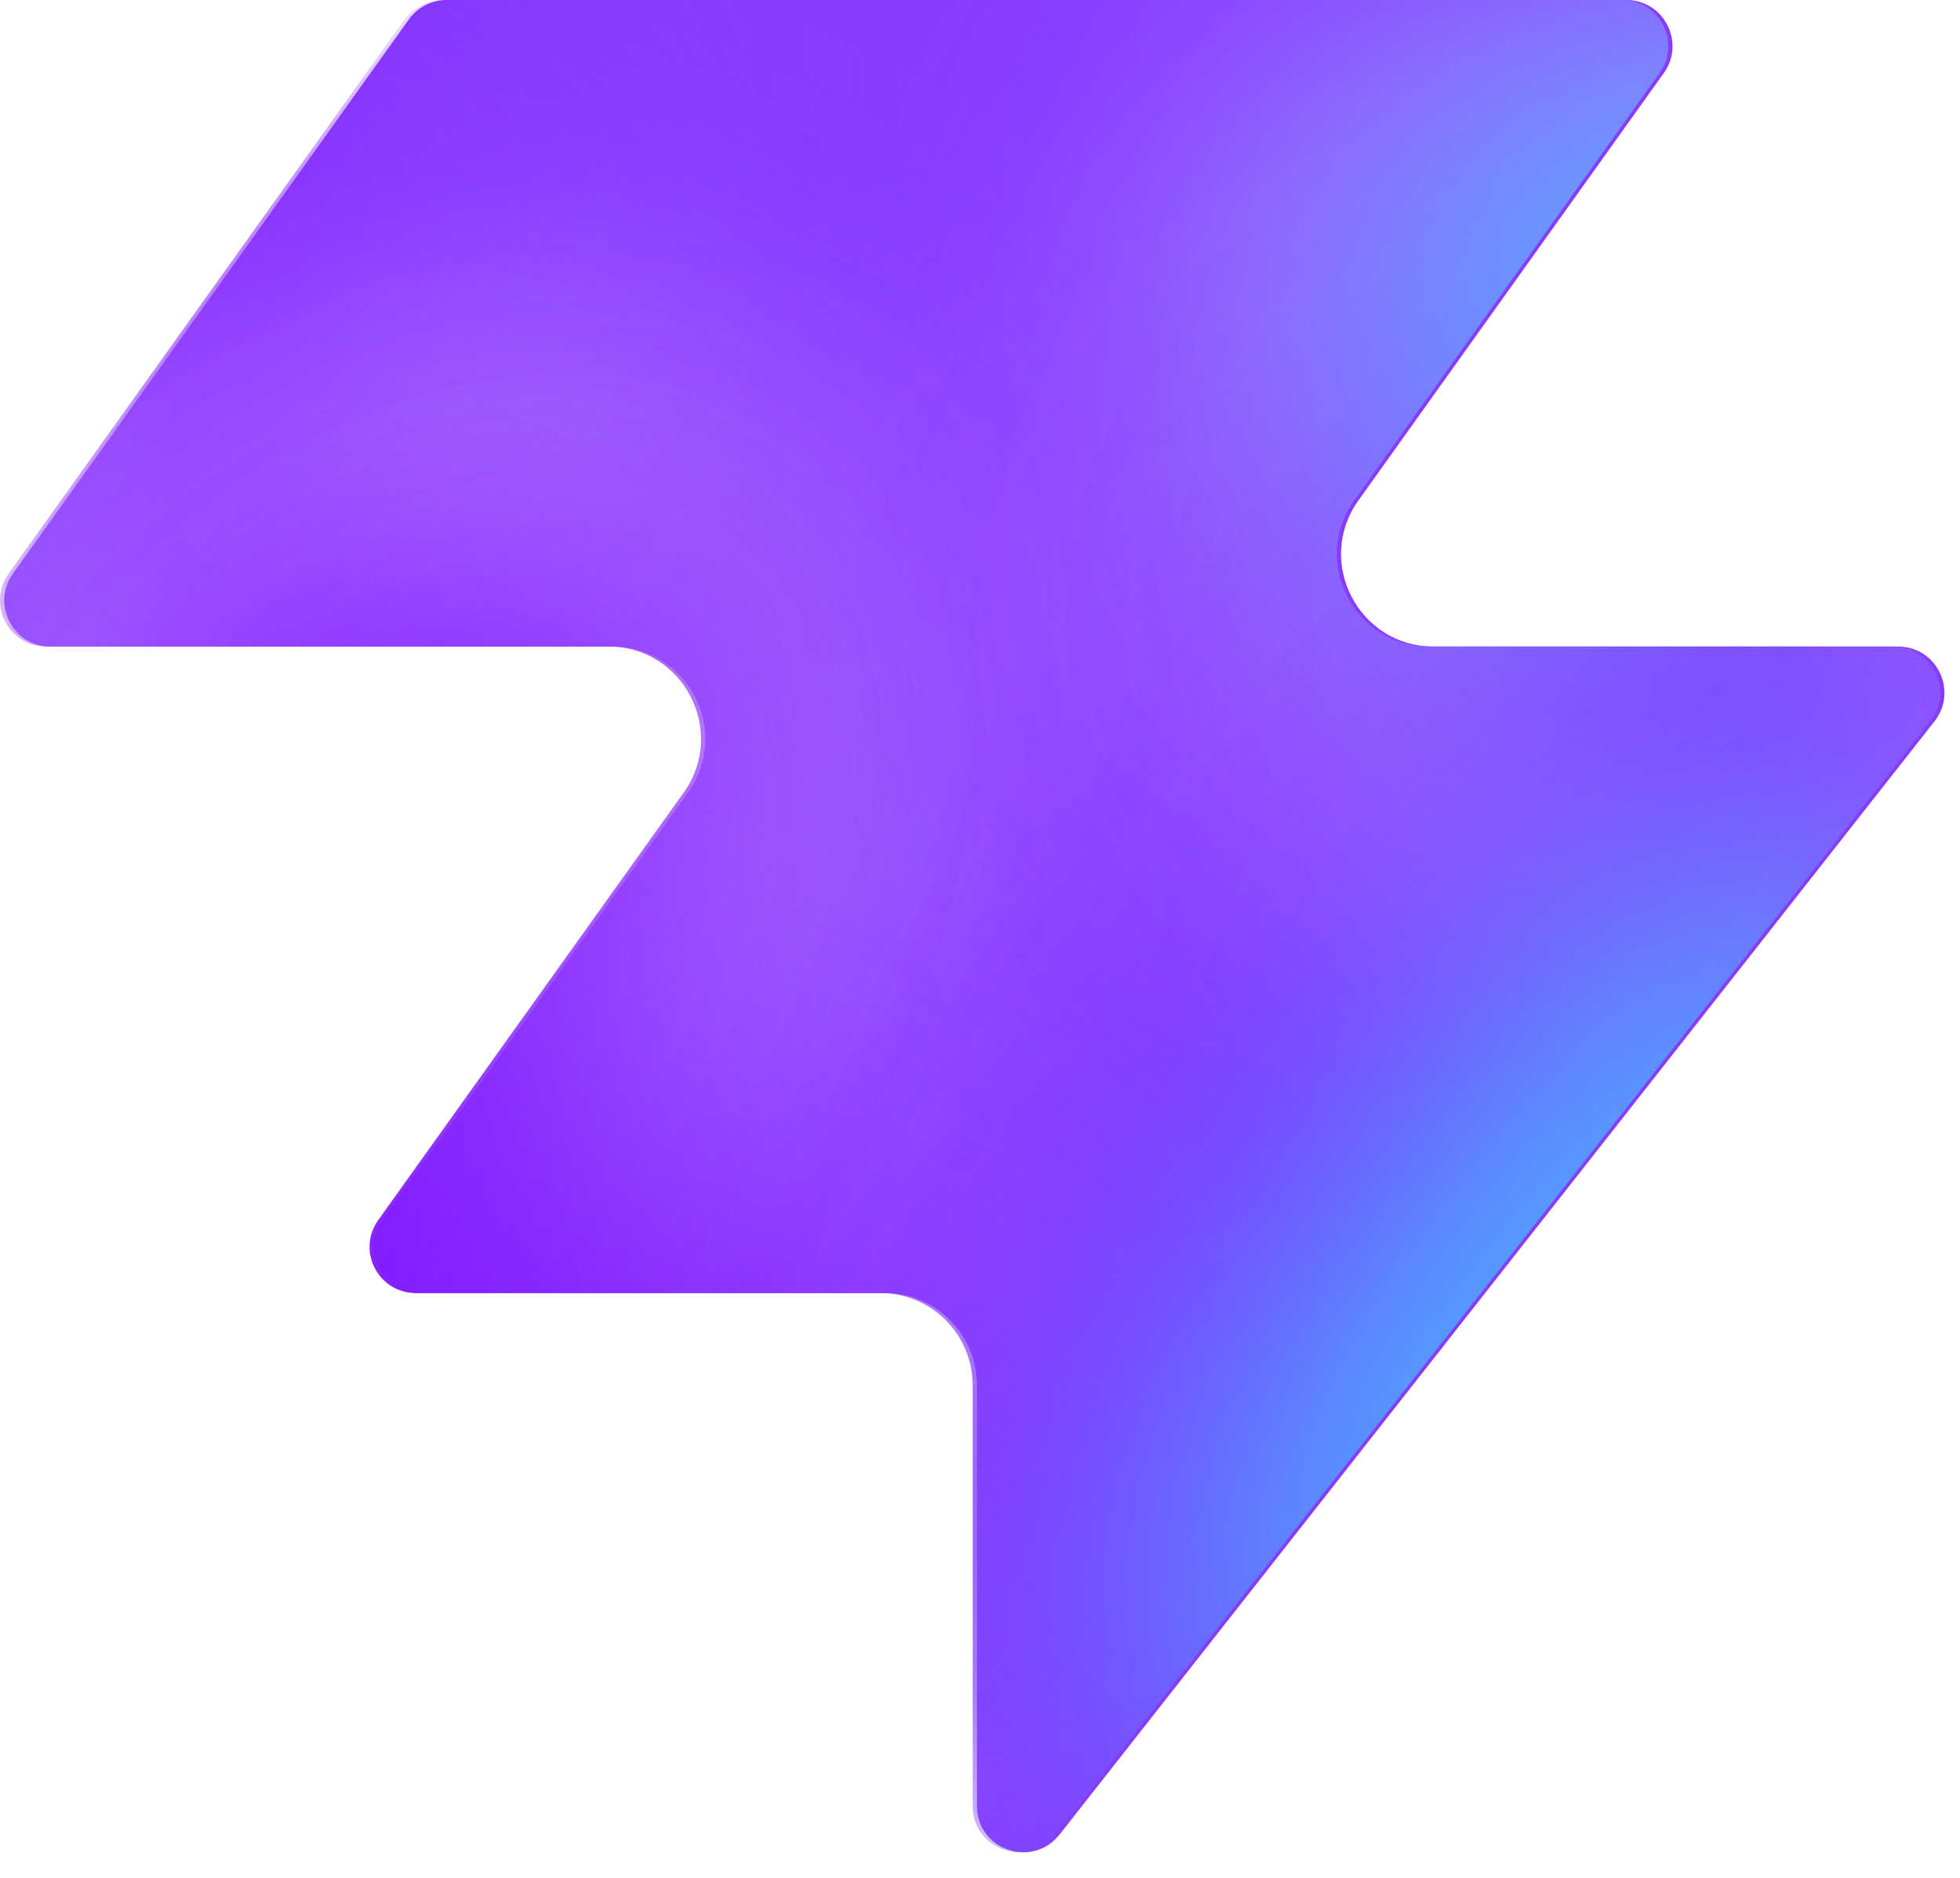
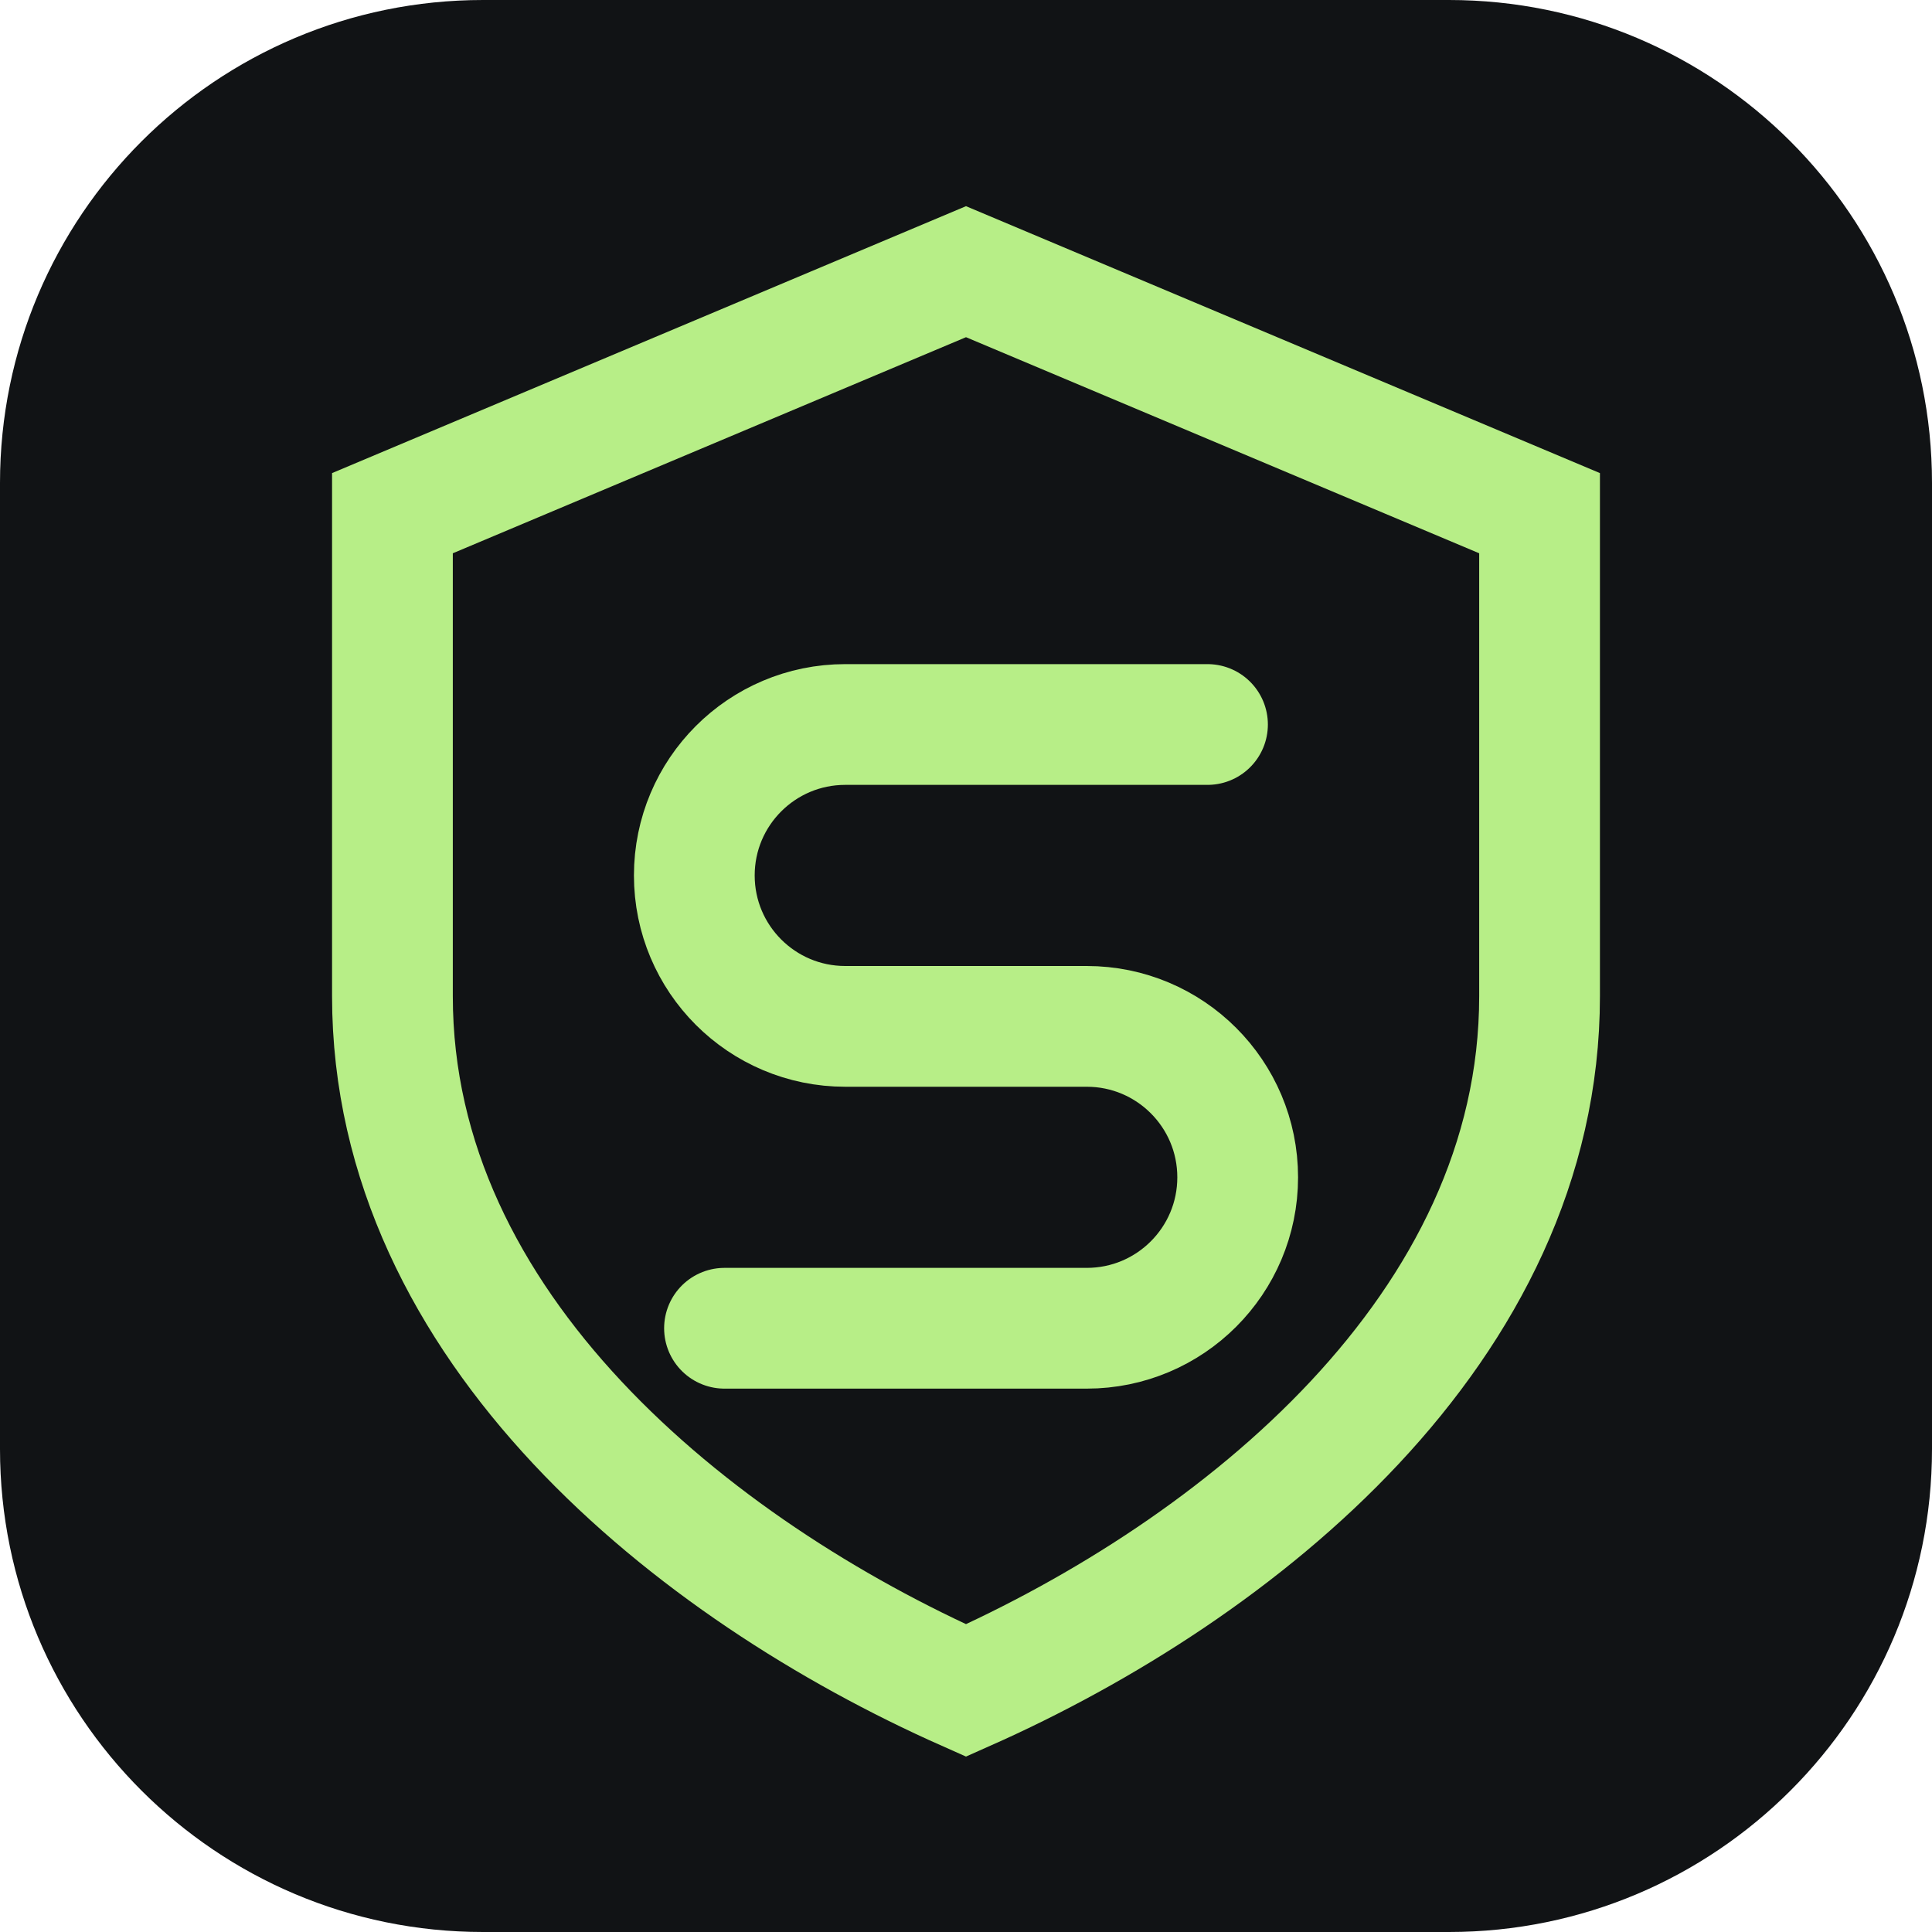
- <svg xmlns="http://www.w3.org/2000/svg" width="48" height="46" fill="none" viewBox="0 0 48 46">
-   <path fill="#863bff" d="M25.946 44.938c-.664.845-2.021.375-2.021-.698V33.937a2.26 2.26 0 0 0-2.262-2.262H10.287c-.92 0-1.456-1.04-.92-1.788l7.48-10.471c1.07-1.497 0-3.578-1.842-3.578H1.237c-.92 0-1.456-1.04-.92-1.788L10.013.474c.214-.297.556-.474.92-.474h28.894c.92 0 1.456 1.04.92 1.788l-7.48 10.471c-1.07 1.498 0 3.579 1.842 3.579h11.377c.943 0 1.473 1.088.89 1.83L25.947 44.94z" style="fill:#863bff;fill:color(display-p3 .525 .23 1);fill-opacity:1" />
-   <mask id="a" width="48" height="46" x="0" y="0" maskUnits="userSpaceOnUse" style="mask-type:alpha">
-     <path fill="#000" d="M25.842 44.938c-.664.844-2.021.375-2.021-.698V33.937a2.26 2.26 0 0 0-2.262-2.262H10.183c-.92 0-1.456-1.04-.92-1.788l7.48-10.471c1.07-1.498 0-3.579-1.842-3.579H1.133c-.92 0-1.456-1.04-.92-1.787L9.91.473c.214-.297.556-.474.92-.474h28.894c.92 0 1.456 1.04.92 1.788l-7.48 10.471c-1.07 1.498 0 3.578 1.842 3.578h11.377c.943 0 1.473 1.088.89 1.832L25.843 44.94z" style="fill:#000;fill-opacity:1" />
-   </mask>
-   <g mask="url(#a)">
-     <g filter="url(#b)">
-       <ellipse cx="5.508" cy="14.704" fill="#ede6ff" rx="5.508" ry="14.704" style="fill:#ede6ff;fill:color(display-p3 .927 .903 1);fill-opacity:1" transform="matrix(.00324 1 1 -.00324 -4.47 31.516)" />
-     </g>
-     <g filter="url(#c)">
-       <ellipse cx="10.399" cy="29.851" fill="#ede6ff" rx="10.399" ry="29.851" style="fill:#ede6ff;fill:color(display-p3 .927 .903 1);fill-opacity:1" transform="matrix(.00324 1 1 -.00324 -39.328 7.883)" />
-     </g>
-     <g filter="url(#d)">
-       <ellipse cx="5.508" cy="30.487" fill="#7e14ff" rx="5.508" ry="30.487" style="fill:#7e14ff;fill:color(display-p3 .492 .077 1);fill-opacity:1" transform="rotate(89.814 -25.913 -14.639)scale(1 -1)" />
-     </g>
-     <g filter="url(#e)">
-       <ellipse cx="5.508" cy="30.599" fill="#7e14ff" rx="5.508" ry="30.599" style="fill:#7e14ff;fill:color(display-p3 .492 .077 1);fill-opacity:1" transform="rotate(89.814 -32.644 -3.334)scale(1 -1)" />
-     </g>
-     <g filter="url(#f)">
-       <ellipse cx="5.508" cy="30.599" fill="#7e14ff" rx="5.508" ry="30.599" style="fill:#7e14ff;fill:color(display-p3 .492 .077 1);fill-opacity:1" transform="matrix(.00324 1 1 -.00324 -34.34 30.47)" />
-     </g>
-     <g filter="url(#g)">
-       <ellipse cx="14.072" cy="22.078" fill="#ede6ff" rx="14.072" ry="22.078" style="fill:#ede6ff;fill:color(display-p3 .927 .903 1);fill-opacity:1" transform="rotate(93.35 24.506 48.493)scale(-1 1)" />
-     </g>
-     <g filter="url(#h)">
-       <ellipse cx="3.47" cy="21.501" fill="#7e14ff" rx="3.47" ry="21.501" style="fill:#7e14ff;fill:color(display-p3 .492 .077 1);fill-opacity:1" transform="rotate(89.009 28.708 47.59)scale(-1 1)" />
-     </g>
-     <g filter="url(#i)">
-       <ellipse cx="3.47" cy="21.501" fill="#7e14ff" rx="3.47" ry="21.501" style="fill:#7e14ff;fill:color(display-p3 .492 .077 1);fill-opacity:1" transform="rotate(89.009 28.708 47.59)scale(-1 1)" />
-     </g>
-     <g filter="url(#j)">
-       <ellipse cx=".387" cy="8.972" fill="#7e14ff" rx="4.407" ry="29.108" style="fill:#7e14ff;fill:color(display-p3 .492 .077 1);fill-opacity:1" transform="rotate(39.51 .387 8.972)" />
-     </g>
-     <g filter="url(#k)">
-       <ellipse cx="47.523" cy="-6.092" fill="#7e14ff" rx="4.407" ry="29.108" style="fill:#7e14ff;fill:color(display-p3 .492 .077 1);fill-opacity:1" transform="rotate(37.892 47.523 -6.092)" />
-     </g>
-     <g filter="url(#l)">
-       <ellipse cx="41.412" cy="6.333" fill="#47bfff" rx="5.971" ry="9.665" style="fill:#47bfff;fill:color(display-p3 .28 .748 1);fill-opacity:1" transform="rotate(37.892 41.412 6.333)" />
-     </g>
-     <g filter="url(#m)">
-       <ellipse cx="-1.879" cy="38.332" fill="#7e14ff" rx="4.407" ry="29.108" style="fill:#7e14ff;fill:color(display-p3 .492 .077 1);fill-opacity:1" transform="rotate(37.892 -1.88 38.332)" />
-     </g>
-     <g filter="url(#n)">
-       <ellipse cx="-1.879" cy="38.332" fill="#7e14ff" rx="4.407" ry="29.108" style="fill:#7e14ff;fill:color(display-p3 .492 .077 1);fill-opacity:1" transform="rotate(37.892 -1.88 38.332)" />
-     </g>
-     <g filter="url(#o)">
-       <ellipse cx="35.651" cy="29.907" fill="#7e14ff" rx="4.407" ry="29.108" style="fill:#7e14ff;fill:color(display-p3 .492 .077 1);fill-opacity:1" transform="rotate(37.892 35.651 29.907)" />
-     </g>
-     <g filter="url(#p)">
-       <ellipse cx="38.418" cy="32.4" fill="#47bfff" rx="5.971" ry="15.297" style="fill:#47bfff;fill:color(display-p3 .28 .748 1);fill-opacity:1" transform="rotate(37.892 38.418 32.4)" />
-     </g>
-   </g>
-   <defs>
-     <filter id="b" width="60.045" height="41.654" x="-19.77" y="16.149" color-interpolation-filters="sRGB" filterUnits="userSpaceOnUse">
-       <feFlood flood-opacity="0" result="BackgroundImageFix" />
-       <feBlend in="SourceGraphic" in2="BackgroundImageFix" result="shape" />
-       <feGaussianBlur result="effect1_foregroundBlur_2002_17158" stdDeviation="7.659" />
-     </filter>
-     <filter id="c" width="90.34" height="51.437" x="-54.613" y="-7.533" color-interpolation-filters="sRGB" filterUnits="userSpaceOnUse">
-       <feFlood flood-opacity="0" result="BackgroundImageFix" />
-       <feBlend in="SourceGraphic" in2="BackgroundImageFix" result="shape" />
-       <feGaussianBlur result="effect1_foregroundBlur_2002_17158" stdDeviation="7.659" />
-     </filter>
-     <filter id="d" width="79.355" height="29.4" x="-49.64" y="2.03" color-interpolation-filters="sRGB" filterUnits="userSpaceOnUse">
-       <feFlood flood-opacity="0" result="BackgroundImageFix" />
-       <feBlend in="SourceGraphic" in2="BackgroundImageFix" result="shape" />
-       <feGaussianBlur result="effect1_foregroundBlur_2002_17158" stdDeviation="4.596" />
-     </filter>
-     <filter id="e" width="79.579" height="29.4" x="-45.045" y="20.029" color-interpolation-filters="sRGB" filterUnits="userSpaceOnUse">
-       <feFlood flood-opacity="0" result="BackgroundImageFix" />
-       <feBlend in="SourceGraphic" in2="BackgroundImageFix" result="shape" />
-       <feGaussianBlur result="effect1_foregroundBlur_2002_17158" stdDeviation="4.596" />
-     </filter>
-     <filter id="f" width="79.579" height="29.4" x="-43.513" y="21.178" color-interpolation-filters="sRGB" filterUnits="userSpaceOnUse">
-       <feFlood flood-opacity="0" result="BackgroundImageFix" />
-       <feBlend in="SourceGraphic" in2="BackgroundImageFix" result="shape" />
-       <feGaussianBlur result="effect1_foregroundBlur_2002_17158" stdDeviation="4.596" />
-     </filter>
-     <filter id="g" width="74.749" height="58.852" x="15.756" y="-17.901" color-interpolation-filters="sRGB" filterUnits="userSpaceOnUse">
-       <feFlood flood-opacity="0" result="BackgroundImageFix" />
-       <feBlend in="SourceGraphic" in2="BackgroundImageFix" result="shape" />
-       <feGaussianBlur result="effect1_foregroundBlur_2002_17158" stdDeviation="7.659" />
-     </filter>
-     <filter id="h" width="61.377" height="25.362" x="23.548" y="2.284" color-interpolation-filters="sRGB" filterUnits="userSpaceOnUse">
-       <feFlood flood-opacity="0" result="BackgroundImageFix" />
-       <feBlend in="SourceGraphic" in2="BackgroundImageFix" result="shape" />
-       <feGaussianBlur result="effect1_foregroundBlur_2002_17158" stdDeviation="4.596" />
-     </filter>
-     <filter id="i" width="61.377" height="25.362" x="23.548" y="2.284" color-interpolation-filters="sRGB" filterUnits="userSpaceOnUse">
-       <feFlood flood-opacity="0" result="BackgroundImageFix" />
-       <feBlend in="SourceGraphic" in2="BackgroundImageFix" result="shape" />
-       <feGaussianBlur result="effect1_foregroundBlur_2002_17158" stdDeviation="4.596" />
-     </filter>
-     <filter id="j" width="56.045" height="63.649" x="-27.636" y="-22.853" color-interpolation-filters="sRGB" filterUnits="userSpaceOnUse">
-       <feFlood flood-opacity="0" result="BackgroundImageFix" />
-       <feBlend in="SourceGraphic" in2="BackgroundImageFix" result="shape" />
-       <feGaussianBlur result="effect1_foregroundBlur_2002_17158" stdDeviation="4.596" />
-     </filter>
-     <filter id="k" width="54.814" height="64.646" x="20.116" y="-38.415" color-interpolation-filters="sRGB" filterUnits="userSpaceOnUse">
-       <feFlood flood-opacity="0" result="BackgroundImageFix" />
-       <feBlend in="SourceGraphic" in2="BackgroundImageFix" result="shape" />
-       <feGaussianBlur result="effect1_foregroundBlur_2002_17158" stdDeviation="4.596" />
-     </filter>
-     <filter id="l" width="33.541" height="35.313" x="24.641" y="-11.323" color-interpolation-filters="sRGB" filterUnits="userSpaceOnUse">
-       <feFlood flood-opacity="0" result="BackgroundImageFix" />
-       <feBlend in="SourceGraphic" in2="BackgroundImageFix" result="shape" />
-       <feGaussianBlur result="effect1_foregroundBlur_2002_17158" stdDeviation="4.596" />
-     </filter>
-     <filter id="m" width="54.814" height="64.646" x="-29.286" y="6.009" color-interpolation-filters="sRGB" filterUnits="userSpaceOnUse">
-       <feFlood flood-opacity="0" result="BackgroundImageFix" />
-       <feBlend in="SourceGraphic" in2="BackgroundImageFix" result="shape" />
-       <feGaussianBlur result="effect1_foregroundBlur_2002_17158" stdDeviation="4.596" />
-     </filter>
-     <filter id="n" width="54.814" height="64.646" x="-29.286" y="6.009" color-interpolation-filters="sRGB" filterUnits="userSpaceOnUse">
-       <feFlood flood-opacity="0" result="BackgroundImageFix" />
-       <feBlend in="SourceGraphic" in2="BackgroundImageFix" result="shape" />
-       <feGaussianBlur result="effect1_foregroundBlur_2002_17158" stdDeviation="4.596" />
-     </filter>
-     <filter id="o" width="54.814" height="64.646" x="8.244" y="-2.416" color-interpolation-filters="sRGB" filterUnits="userSpaceOnUse">
-       <feFlood flood-opacity="0" result="BackgroundImageFix" />
-       <feBlend in="SourceGraphic" in2="BackgroundImageFix" result="shape" />
-       <feGaussianBlur result="effect1_foregroundBlur_2002_17158" stdDeviation="4.596" />
-     </filter>
-     <filter id="p" width="39.409" height="43.623" x="18.713" y="10.588" color-interpolation-filters="sRGB" filterUnits="userSpaceOnUse">
-       <feFlood flood-opacity="0" result="BackgroundImageFix" />
-       <feBlend in="SourceGraphic" in2="BackgroundImageFix" result="shape" />
-       <feGaussianBlur result="effect1_foregroundBlur_2002_17158" stdDeviation="4.596" />
-     </filter>
-   </defs>
+ <svg xmlns="http://www.w3.org/2000/svg" viewBox="0 0 64 64">
+   <rect width="64" height="64" rx="16" fill="#111315" />
+   <path d="M32 9 51 17v16c0 11-10 19-19 23-9-4-19-12-19-23V17Z" fill="none" stroke="#b7ee87" stroke-width="4" />
+   <path d="M40 24H28a5 5 0 0 0 0 10h8a5 5 0 0 1 0 10H24" fill="none" stroke="#b7ee87" stroke-width="4" stroke-linecap="round" />
</svg>
